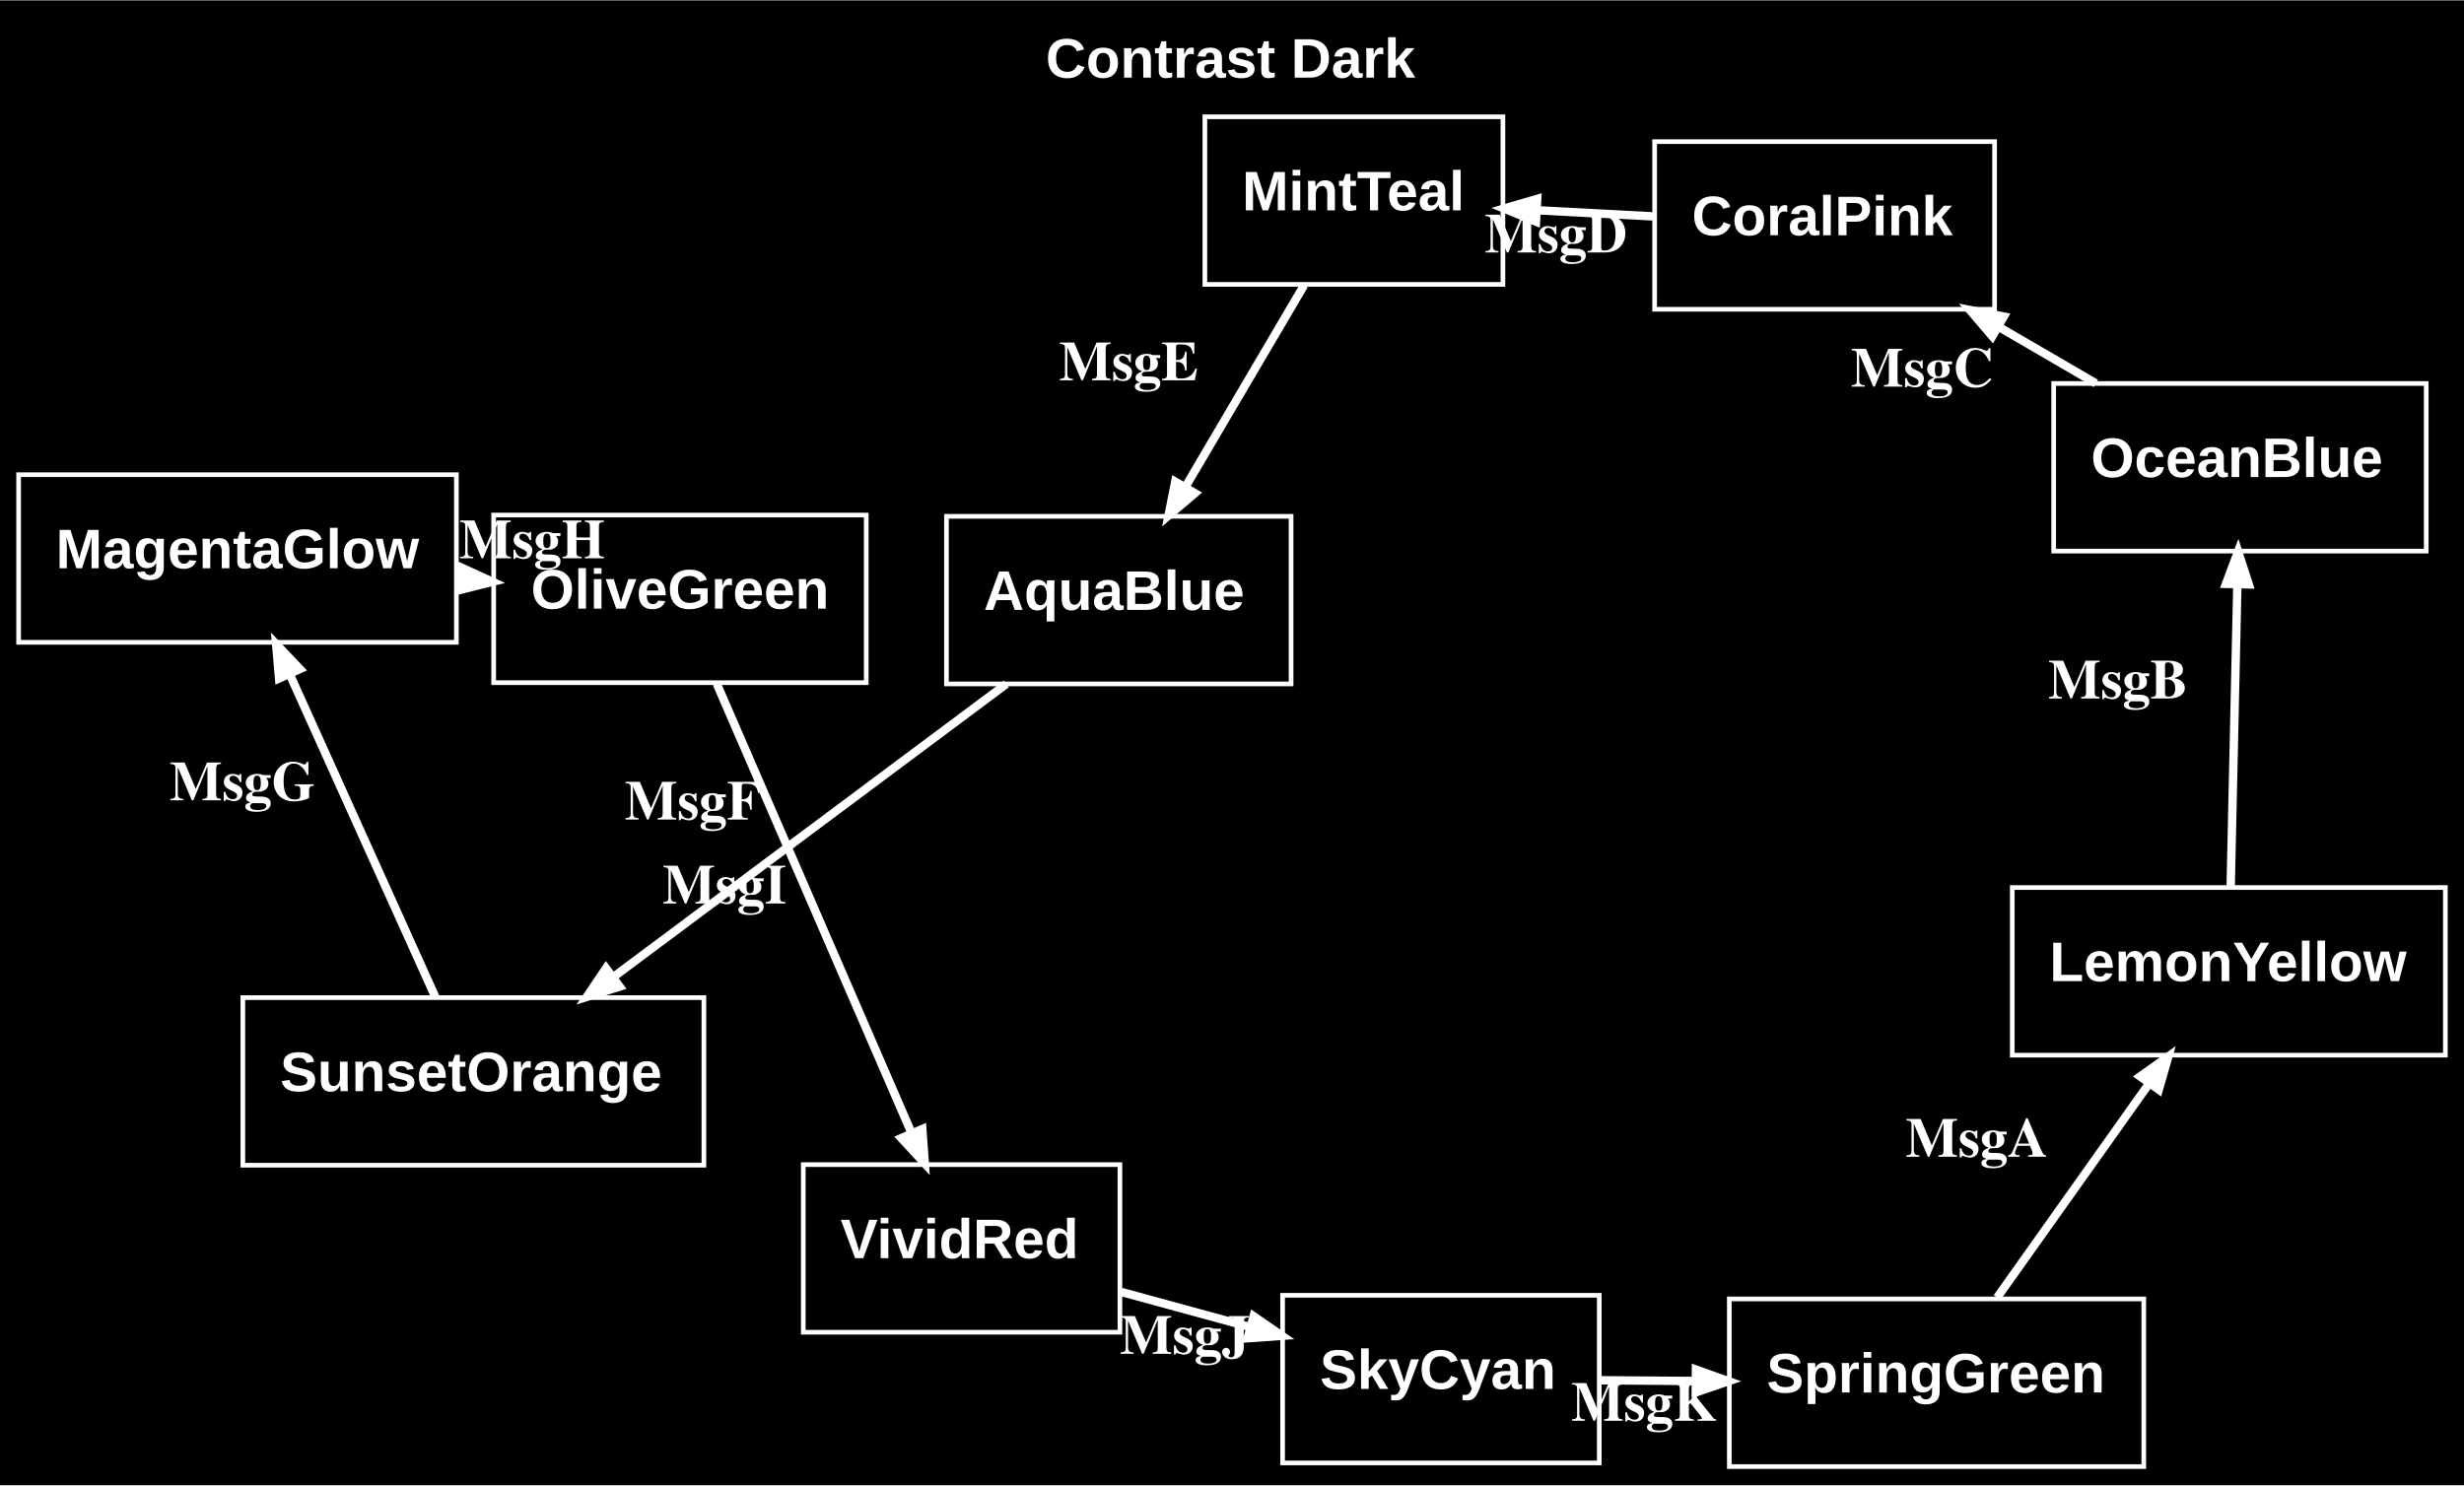
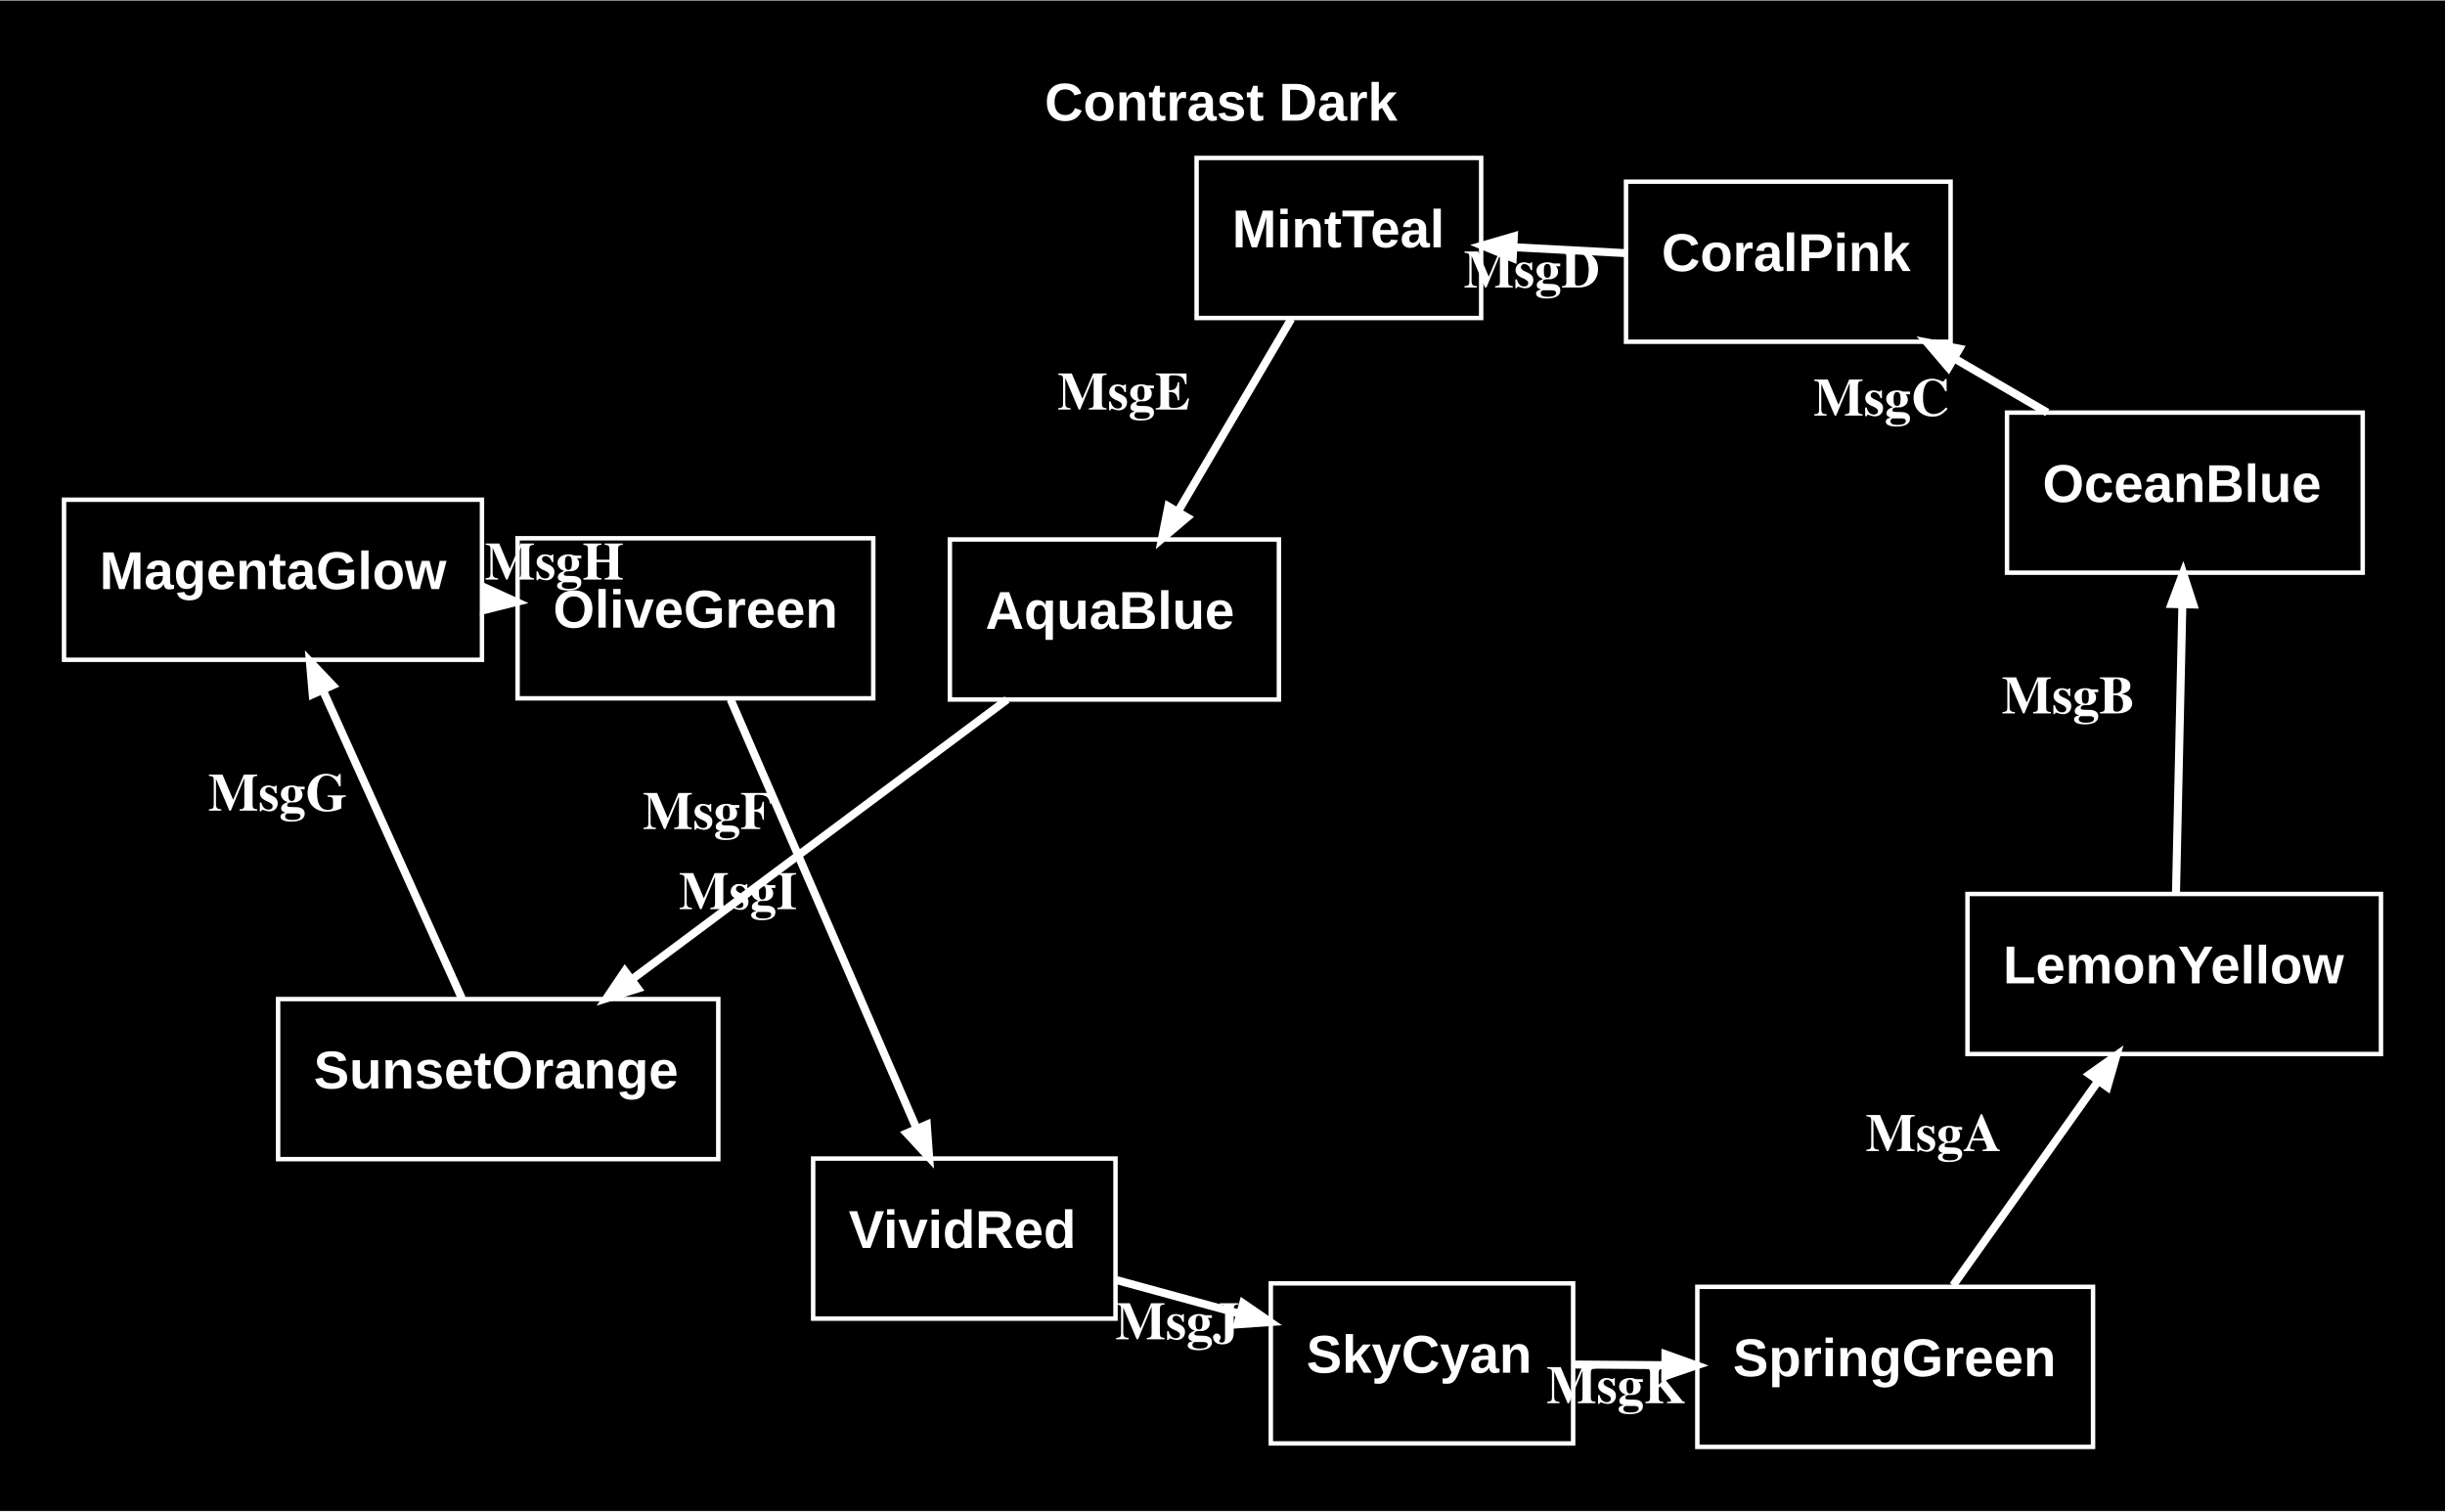
- <svg xmlns="http://www.w3.org/2000/svg" width="529pt" height="319pt" viewBox="0.00 0.00 529.11 318.90">
-   <g id="graph0" class="graph" transform="scale(1 1) rotate(0) translate(4 314.9)">
-     <polygon fill="#000000" stroke="transparent" points="-4,4 -4,-314.9 525.11,-314.9 525.11,4 -4,4" />
+ <svg xmlns="http://www.w3.org/2000/svg" width="550pt" height="340pt" viewBox="0.00 0.00 549.91 339.70">
+   <g id="graph0" class="graph" transform="scale(1 1) rotate(0) translate(14.4 325.3)">
+     <polygon fill="#000000" stroke="transparent" points="-14.4,14.4 -14.4,-325.3 535.51,-325.3 535.51,14.4 -14.4,14.4" />
    <text text-anchor="start" x="220.55" y="-298.3" font-family="Arial" font-weight="bold" font-size="12.00" fill="#ffffff">Contrast Dark</text>
    <g id="node1" class="node">
      <polygon fill="#000000" stroke="#ffffff" points="456.35,-36 367.35,-36 367.35,0 456.35,0 456.35,-36" />
      <text text-anchor="start" x="375.35" y="-15.9" font-family="Arial" font-weight="bold" font-size="12.00" fill="#ffffff">SpringGreen</text>
    </g>
    <g id="node2" class="node">
      <polygon fill="#000000" stroke="#ffffff" points="521.11,-124.36 428.11,-124.36 428.11,-88.36 521.11,-88.36 521.11,-124.36" />
      <text text-anchor="start" x="436.11" y="-104.26" font-family="Arial" font-weight="bold" font-size="12.00" fill="#ffffff">LemonYellow</text>
    </g>
    <g id="edge1" class="edge">
      <path fill="none" stroke="#ffffff" stroke-width="1.8" d="M424.86,-36.31C434.28,-49.58 447.12,-67.66 457.39,-82.12" />
      <polygon fill="#ffffff" stroke="#ffffff" stroke-width="1.8" points="455.57,-83.79 461.62,-88.08 459.57,-80.95 455.57,-83.79" />
      <text text-anchor="start" x="405.2" y="-66.54" font-family="Times,serif" font-weight="bold" font-size="12.00" fill="#ffffff">MsgA</text>
    </g>
    <g id="node3" class="node">
      <polygon fill="#000000" stroke="#ffffff" points="517,-232.62 437,-232.62 437,-196.62 517,-196.62 517,-232.62" />
      <text text-anchor="start" x="445" y="-212.52" font-family="Arial" font-weight="bold" font-size="12.00" fill="#ffffff">OceanBlue</text>
    </g>
    <g id="edge2" class="edge">
      <path fill="none" stroke="#ffffff" stroke-width="1.8" d="M475.01,-124.73C475.41,-142.49 476,-169.54 476.44,-189.33" />
      <polygon fill="#ffffff" stroke="#ffffff" stroke-width="1.8" points="474,-189.58 476.6,-196.53 478.89,-189.47 474,-189.58" />
      <text text-anchor="start" x="435.81" y="-164.97" font-family="Times,serif" font-weight="bold" font-size="12.00" fill="#ffffff">MsgB</text>
    </g>
    <g id="node4" class="node">
      <polygon fill="#000000" stroke="#ffffff" points="424.31,-284.56 351.31,-284.56 351.31,-248.56 424.31,-248.56 424.31,-284.56" />
      <text text-anchor="start" x="359.31" y="-264.46" font-family="Arial" font-weight="bold" font-size="12.00" fill="#ffffff">CoralPink</text>
    </g>
    <g id="edge3" class="edge">
      <path fill="none" stroke="#ffffff" stroke-width="1.8" d="M446.06,-232.64C439.35,-236.54 432.2,-240.71 425.27,-244.74" />
      <polygon fill="#ffffff" stroke="#ffffff" stroke-width="1.8" points="423.82,-242.76 419,-248.4 426.28,-246.99 423.82,-242.76" />
      <text text-anchor="start" x="393.47" y="-231.95" font-family="Times,serif" font-weight="bold" font-size="12.00" fill="#ffffff">MsgC</text>
    </g>
    <g id="node5" class="node">
      <polygon fill="#000000" stroke="#ffffff" points="318.73,-289.9 254.73,-289.9 254.73,-253.9 318.73,-253.9 318.73,-289.9" />
      <text text-anchor="start" x="262.73" y="-269.8" font-family="Arial" font-weight="bold" font-size="12.00" fill="#ffffff">MintTeal</text>
    </g>
    <g id="edge4" class="edge">
      <path fill="none" stroke="#ffffff" stroke-width="1.8" d="M351.03,-268.5C342.99,-268.93 334.45,-269.38 326.31,-269.81" />
      <polygon fill="#ffffff" stroke="#ffffff" stroke-width="1.8" points="325.83,-267.38 318.97,-270.19 326.09,-272.27 325.83,-267.38" />
      <text text-anchor="start" x="314.81" y="-260.76" font-family="Times,serif" font-weight="bold" font-size="12.00" fill="#ffffff">MsgD</text>
    </g>
    <g id="node6" class="node">
      <polygon fill="#000000" stroke="#ffffff" points="273.24,-204.09 199.24,-204.09 199.24,-168.09 273.24,-168.09 273.24,-204.09" />
      <text text-anchor="start" x="207.24" y="-183.99" font-family="Arial" font-weight="bold" font-size="12.00" fill="#ffffff">AquaBlue</text>
    </g>
    <g id="edge5" class="edge">
      <path fill="none" stroke="#ffffff" stroke-width="1.8" d="M276.02,-253.7C268.59,-241.07 258.61,-224.11 250.51,-210.34" />
      <polygon fill="#ffffff" stroke="#ffffff" stroke-width="1.8" points="252.59,-209.05 246.93,-204.26 248.37,-211.53 252.59,-209.05" />
      <text text-anchor="start" x="223.43" y="-233.31" font-family="Times,serif" font-weight="bold" font-size="12.00" fill="#ffffff">MsgE</text>
    </g>
    <g id="node7" class="node">
      <polygon fill="#000000" stroke="#ffffff" points="147.15,-100.72 48.15,-100.72 48.15,-64.72 147.15,-64.72 147.15,-100.72" />
      <text text-anchor="start" x="56.15" y="-80.62" font-family="Arial" font-weight="bold" font-size="12.00" fill="#ffffff">SunsetOrange</text>
    </g>
    <g id="edge6" class="edge">
      <path fill="none" stroke="#ffffff" stroke-width="1.8" d="M212.1,-168.08C188.7,-150.63 153.12,-124.09 127.85,-105.24" />
      <polygon fill="#ffffff" stroke="#ffffff" stroke-width="1.8" points="129.06,-103.09 121.98,-100.87 126.13,-107.02 129.06,-103.09" />
      <text text-anchor="start" x="130.16" y="-138.96" font-family="Times,serif" font-weight="bold" font-size="12.00" fill="#ffffff">MsgF</text>
    </g>
    <g id="node8" class="node">
      <polygon fill="#000000" stroke="#ffffff" points="94,-213.03 0,-213.03 0,-177.03 94,-177.03 94,-213.03" />
      <text text-anchor="start" x="8" y="-192.93" font-family="Arial" font-weight="bold" font-size="12.00" fill="#ffffff">MagentaGlow</text>
    </g>
    <g id="edge7" class="edge">
      <path fill="none" stroke="#ffffff" stroke-width="1.8" d="M89.52,-100.77C81.04,-119.57 67.69,-149.16 58.22,-170.16" />
      <polygon fill="#ffffff" stroke="#ffffff" stroke-width="1.8" points="55.93,-169.27 55.29,-176.66 60.4,-171.29 55.93,-169.27" />
      <text text-anchor="start" x="32.41" y="-143.1" font-family="Times,serif" font-weight="bold" font-size="12.00" fill="#ffffff">MsgG</text>
    </g>
    <g id="node9" class="node">
      <polygon fill="#000000" stroke="#ffffff" points="182.01,-204.36 102.01,-204.36 102.01,-168.36 182.01,-168.36 182.01,-204.36" />
      <text text-anchor="start" x="110.01" y="-184.26" font-family="Arial" font-weight="bold" font-size="12.00" fill="#ffffff">OliveGreen</text>
    </g>
    <g id="edge8" class="edge">
      <path fill="none" stroke="#ffffff" stroke-width="1.8" d="M94.23,-190.72C94.38,-190.71 94.54,-190.69 94.7,-190.68" />
      <polygon fill="#ffffff" stroke="#ffffff" stroke-width="1.8" points="95,-193.11 101.75,-190.03 94.55,-188.23 95,-193.11" />
      <text text-anchor="start" x="94.64" y="-195.08" font-family="Times,serif" font-weight="bold" font-size="12.00" fill="#ffffff">MsgH</text>
    </g>
    <g id="node10" class="node">
      <polygon fill="#000000" stroke="#ffffff" points="236.49,-64.85 168.49,-64.85 168.49,-28.85 236.49,-28.85 236.49,-64.85" />
      <text text-anchor="start" x="176.49" y="-44.75" font-family="Arial" font-weight="bold" font-size="12.00" fill="#ffffff">VividRed</text>
    </g>
    <g id="edge9" class="edge">
      <path fill="none" stroke="#ffffff" stroke-width="1.8" d="M149.92,-168.12C160.6,-143.47 179.69,-99.44 191.69,-71.76" />
      <polygon fill="#ffffff" stroke="#ffffff" stroke-width="1.8" points="194.05,-72.49 194.58,-65.09 189.55,-70.54 194.05,-72.49" />
      <text text-anchor="start" x="138.28" y="-120.94" font-family="Times,serif" font-weight="bold" font-size="12.00" fill="#ffffff">MsgI</text>
    </g>
    <g id="node11" class="node">
      <polygon fill="#000000" stroke="#ffffff" points="339.42,-36.78 271.42,-36.78 271.42,-0.78 339.42,-0.78 339.42,-36.78" />
      <text text-anchor="start" x="279.42" y="-16.68" font-family="Arial" font-weight="bold" font-size="12.00" fill="#ffffff">SkyCyan</text>
    </g>
    <g id="edge10" class="edge">
      <path fill="none" stroke="#ffffff" stroke-width="1.8" d="M236.77,-37.5C245.62,-35.09 255.24,-32.46 264.4,-29.96" />
      <polygon fill="#ffffff" stroke="#ffffff" stroke-width="1.8" points="265.19,-32.29 271.3,-28.08 263.9,-27.56 265.19,-32.29" />
      <text text-anchor="start" x="236.47" y="-24.21" font-family="Times,serif" font-weight="bold" font-size="12.00" fill="#ffffff">MsgJ</text>
    </g>
    <g id="edge11" class="edge">
      <path fill="none" stroke="#ffffff" stroke-width="1.8" d="M339.68,-18.53C346.11,-18.48 352.96,-18.43 359.79,-18.38" />
      <polygon fill="#ffffff" stroke="#ffffff" stroke-width="1.8" points="360.18,-20.83 367.16,-18.33 360.14,-15.93 360.18,-20.83" />
      <text text-anchor="start" x="333.39" y="-9.83" font-family="Times,serif" font-weight="bold" font-size="12.00" fill="#ffffff">MsgK</text>
    </g>
  </g>
</svg>
